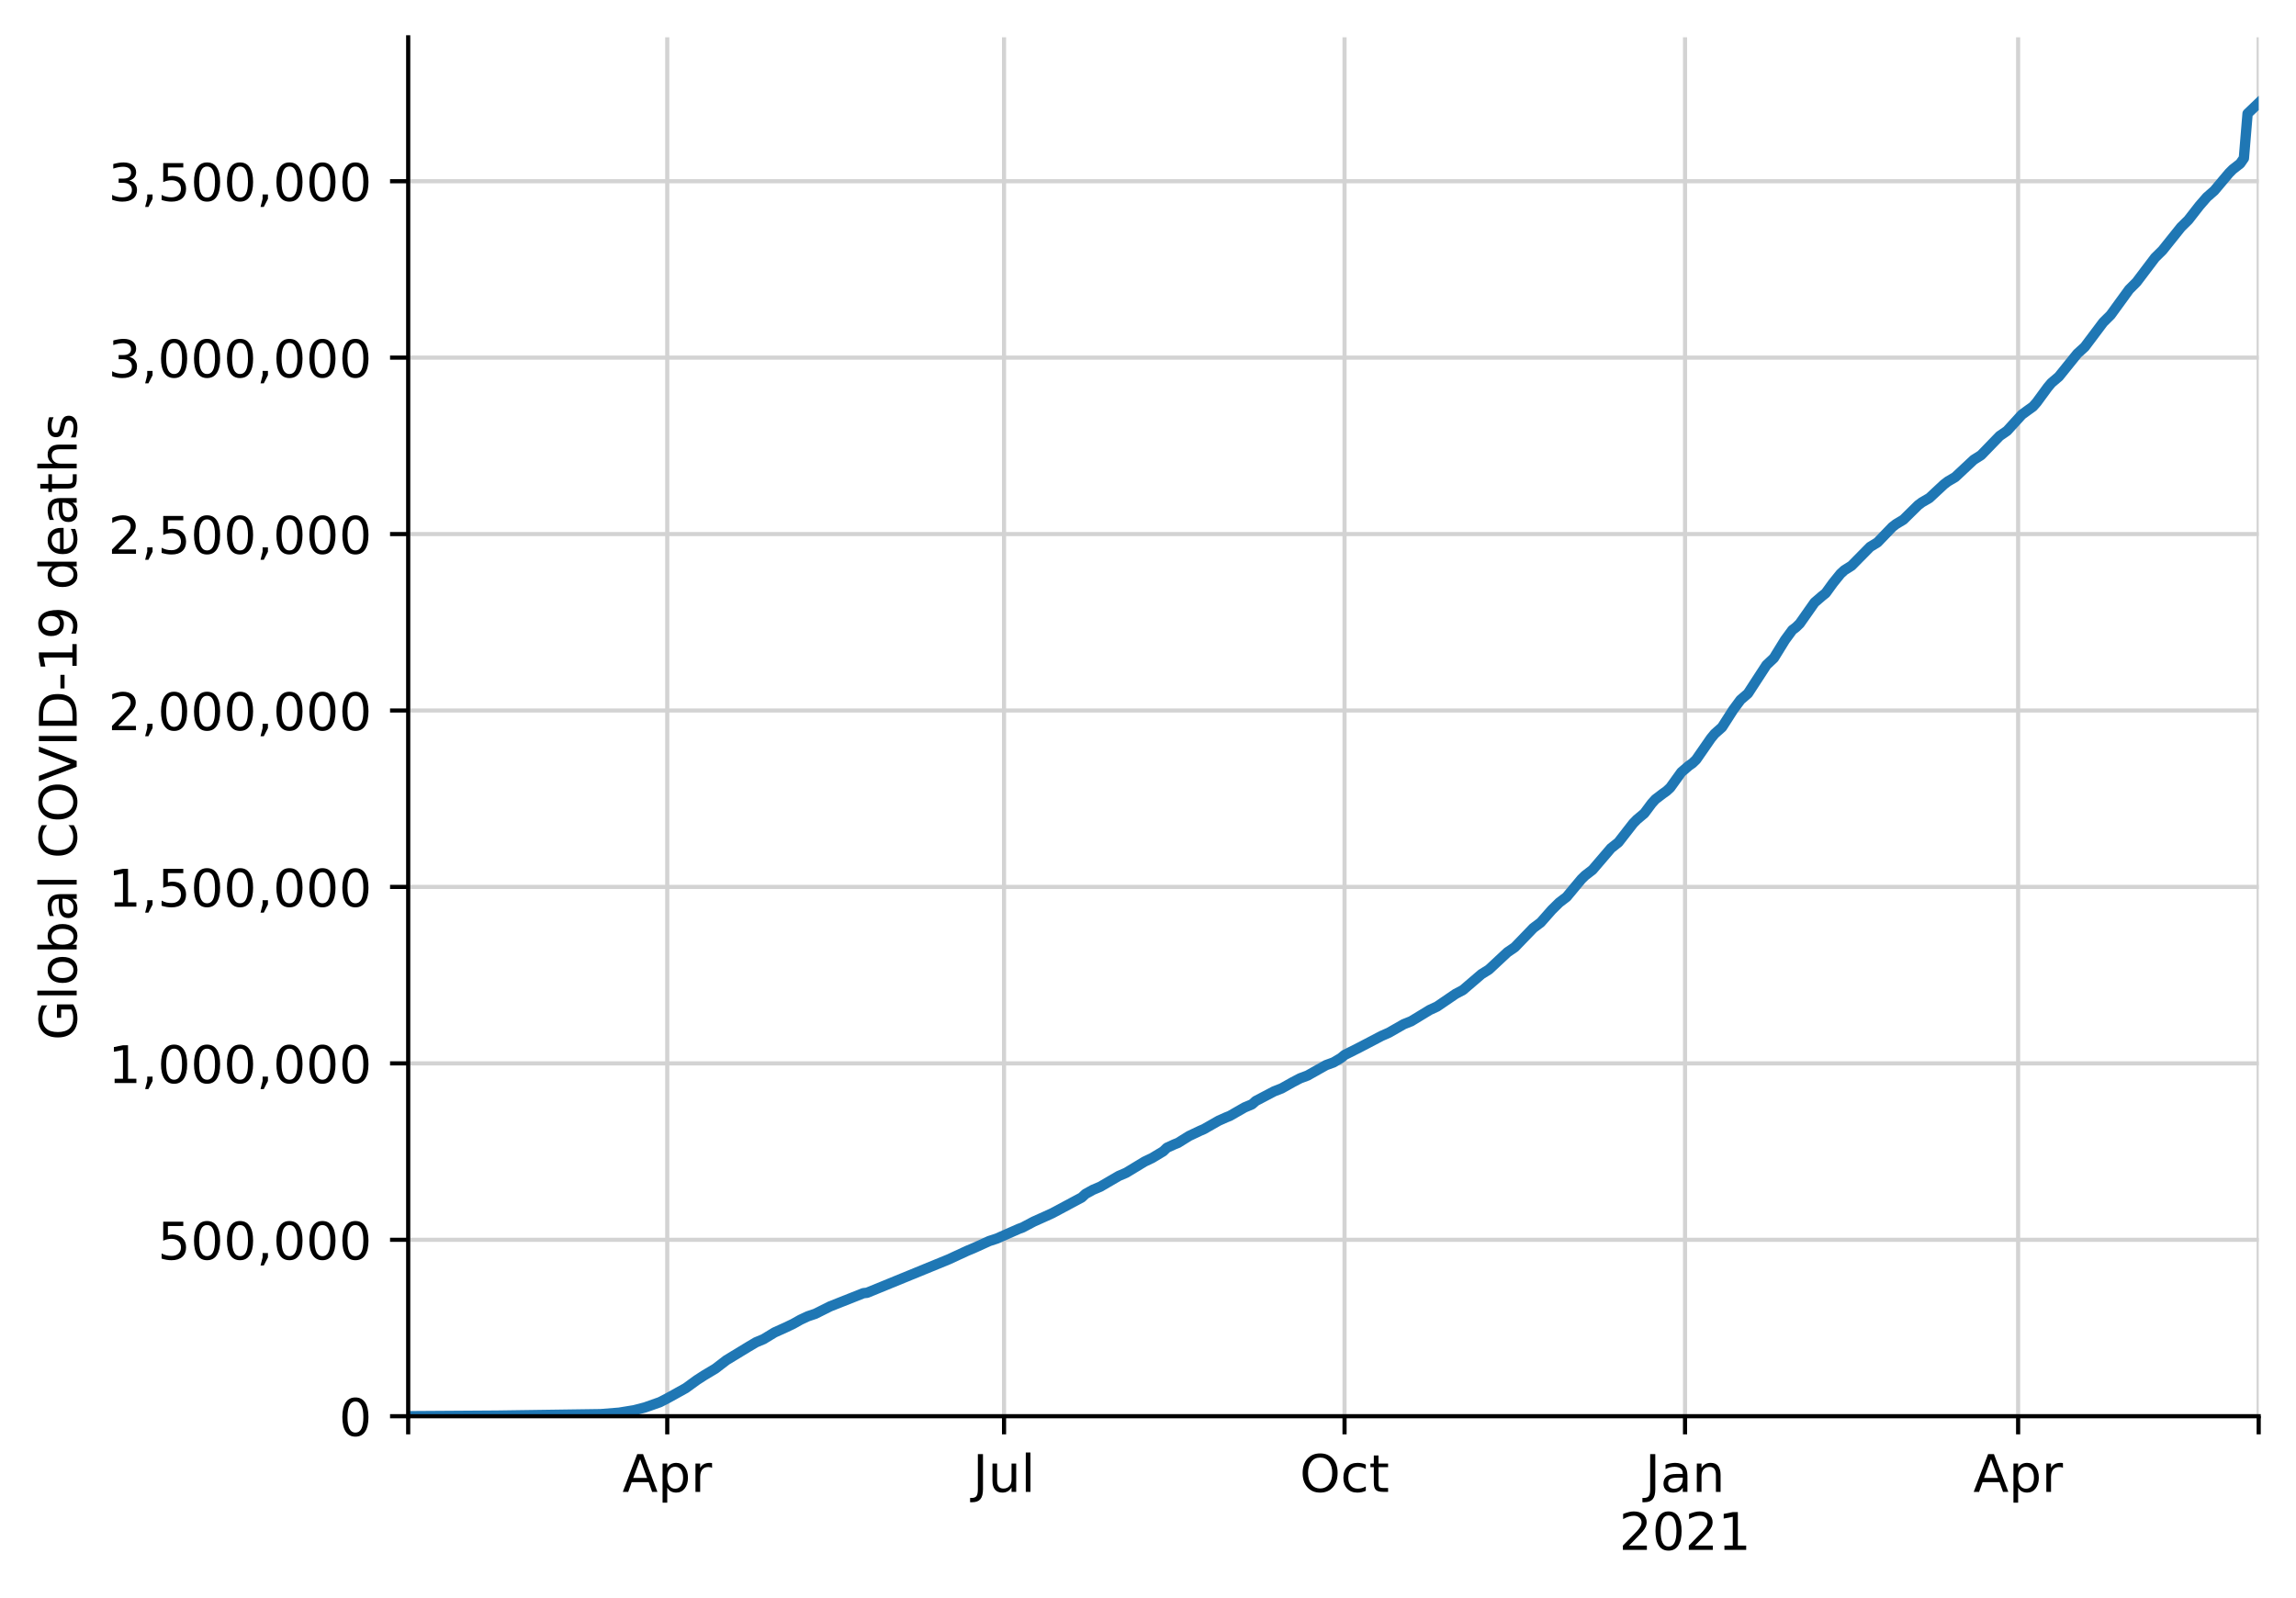
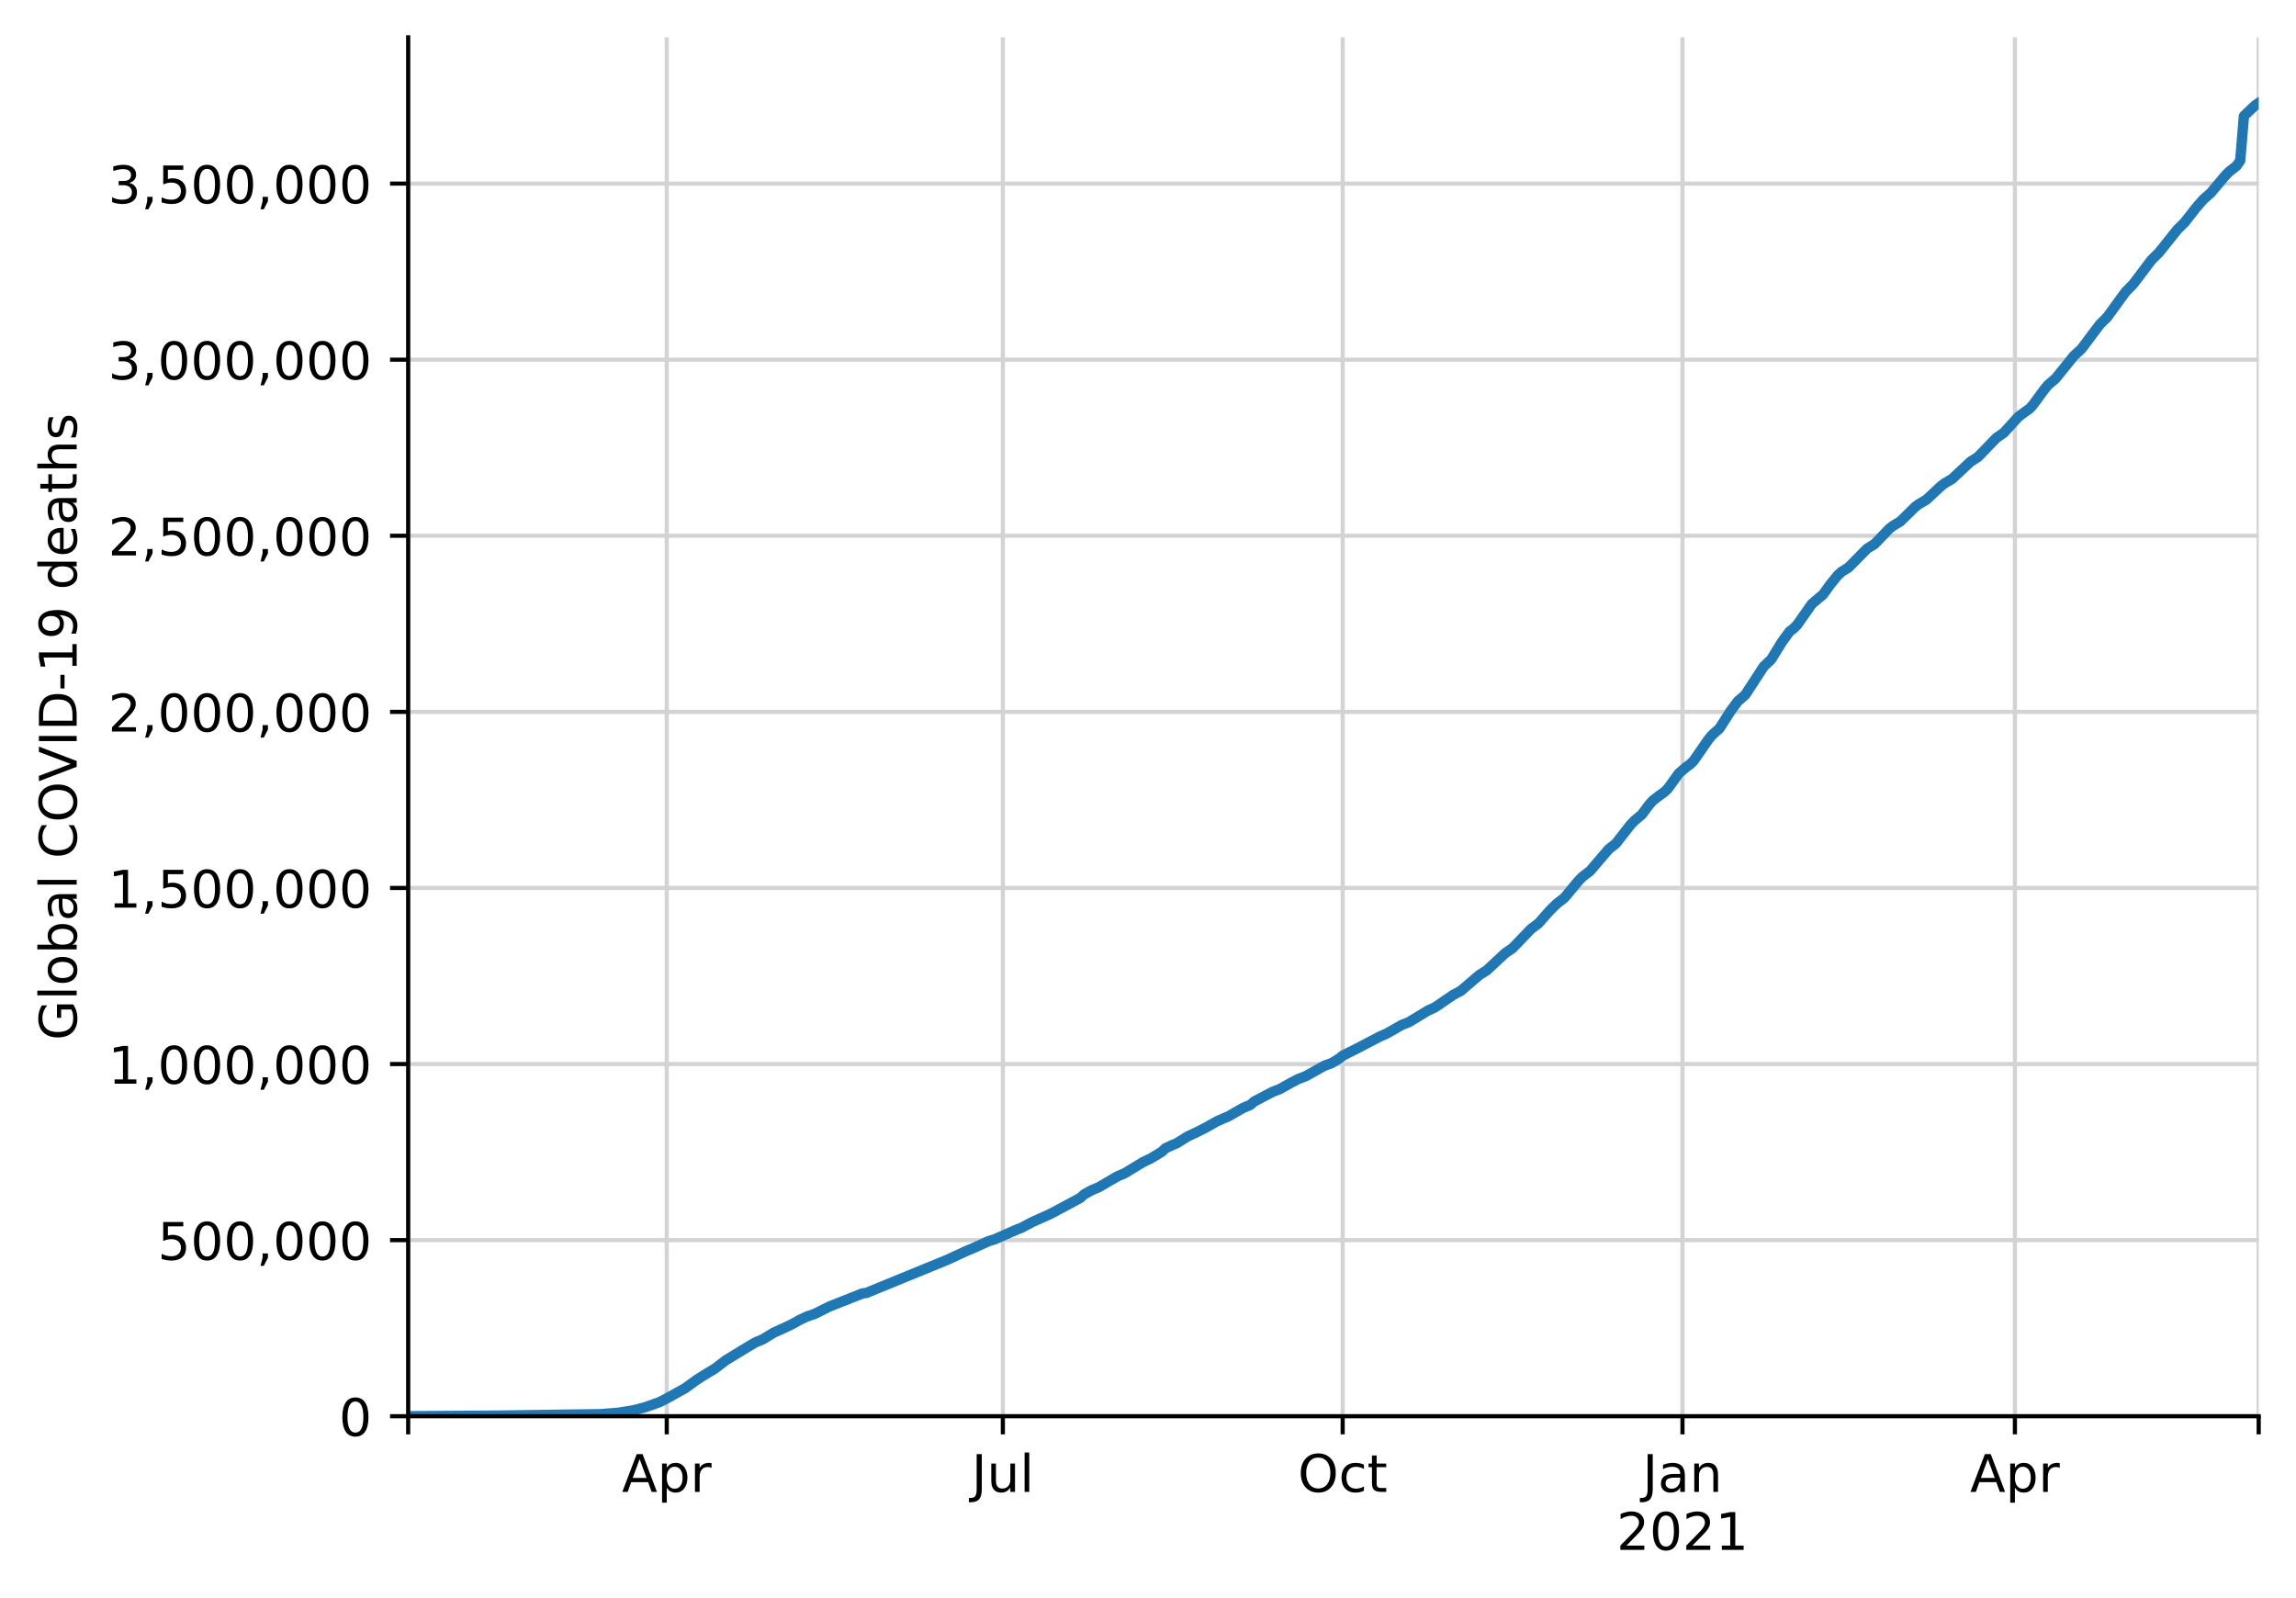
<svg xmlns="http://www.w3.org/2000/svg" xmlns:xlink="http://www.w3.org/1999/xlink" height="308.388pt" version="1.1" viewBox="0 0 443.092 308.388" width="443.092pt">
  <defs>
    <style type="text/css">
*{stroke-linecap:butt;stroke-linejoin:round;}
  </style>
  </defs>
  <g id="figure_1">
    <g id="patch_1">
      <path d="M 0 308.388  L 443.092 308.388  L 443.092 0  L 0 0  z " style="fill:#ffffff;" />
    </g>
    <g id="axes_1">
      <g id="patch_2">
        <path d="M 78.772 273.312  L 435.892 273.312  L 435.892 7.2  L 78.772 7.2  z " style="fill:#ffffff;" />
      </g>
      <g id="matplotlib.axis_1">
        <g id="xtick_1">
          <g id="line2d_1">
-             <path clip-path="url(#p794d27d9df)" d="M 78.772 273.312  L 78.772 7.2  " style="fill:none;stroke:#d3d3d3;stroke-linecap:square;stroke-width:0.8;" />
+             <path clip-path="url(#p95d983fa10)" d="M 78.772 273.312  L 78.772 7.2  " style="fill:none;stroke:#d3d3d3;stroke-linecap:square;stroke-width:0.8;" />
          </g>
          <g id="line2d_2">
            <defs>
-               <path d="M 0 0  L 0 3.5  " id="m39bed2a520" style="stroke:#000000;stroke-width:0.8;" />
-             </defs>
-             <g>
-               <use style="stroke:#000000;stroke-width:0.8;" x="78.772" xlink:href="#m39bed2a520" y="273.312" />
+               <path d="M 0 0  L 0 3.5  " id="m75d530a889" style="stroke:#000000;stroke-width:0.8;" />
+             </defs>
+             <g>
+               <use style="stroke:#000000;stroke-width:0.8;" x="78.772" xlink:href="#m75d530a889" y="273.312" />
            </g>
          </g>
        </g>
        <g id="xtick_2">
          <g id="line2d_3">
-             <path clip-path="url(#p794d27d9df)" d="M 128.769 273.312  L 128.769 7.2  " style="fill:none;stroke:#d3d3d3;stroke-linecap:square;stroke-width:0.8;" />
+             <path clip-path="url(#p95d983fa10)" d="M 128.669 273.312  L 128.669 7.2  " style="fill:none;stroke:#d3d3d3;stroke-linecap:square;stroke-width:0.8;" />
          </g>
          <g id="line2d_4">
            <g>
-               <use style="stroke:#000000;stroke-width:0.8;" x="128.769" xlink:href="#m39bed2a520" y="273.312" />
+               <use style="stroke:#000000;stroke-width:0.8;" x="128.669" xlink:href="#m75d530a889" y="273.312" />
            </g>
          </g>
          <g id="text_1">
            <defs>
              <path d="M 34.188 63.188  L 20.797 26.906  L 47.609 26.906  z M 28.609 72.906  L 39.797 72.906  L 67.578 0  L 57.328 0  L 50.688 18.703  L 17.828 18.703  L 11.188 0  L 0.781 0  z " id="DejaVuSans-65" />
              <path d="M 18.109 8.203  L 18.109 -20.797  L 9.078 -20.797  L 9.078 54.688  L 18.109 54.688  L 18.109 46.391  Q 20.953 51.266 25.266 53.625  Q 29.594 56 35.594 56  Q 45.562 56 51.781 48.094  Q 58.016 40.188 58.016 27.297  Q 58.016 14.406 51.781 6.484  Q 45.562 -1.422 35.594 -1.422  Q 29.594 -1.422 25.266 0.953  Q 20.953 3.328 18.109 8.203  z M 48.688 27.297  Q 48.688 37.203 44.609 42.844  Q 40.531 48.484 33.406 48.484  Q 26.266 48.484 22.188 42.844  Q 18.109 37.203 18.109 27.297  Q 18.109 17.391 22.188 11.75  Q 26.266 6.109 33.406 6.109  Q 40.531 6.109 44.609 11.75  Q 48.688 17.391 48.688 27.297  z " id="DejaVuSans-112" />
              <path d="M 41.109 46.297  Q 39.594 47.172 37.812 47.578  Q 36.031 48 33.891 48  Q 26.266 48 22.188 43.047  Q 18.109 38.094 18.109 28.812  L 18.109 0  L 9.078 0  L 9.078 54.688  L 18.109 54.688  L 18.109 46.188  Q 20.953 51.172 25.484 53.578  Q 30.031 56 36.531 56  Q 37.453 56 38.578 55.875  Q 39.703 55.766 41.062 55.516  z " id="DejaVuSans-114" />
            </defs>
-             <g transform="translate(120.1187 287.9104)scale(0.1 -0.1)">
+             <g transform="translate(120.0189 287.9104)scale(0.1 -0.1)">
              <use xlink:href="#DejaVuSans-65" />
              <use x="68.408" xlink:href="#DejaVuSans-112" />
              <use x="131.885" xlink:href="#DejaVuSans-114" />
            </g>
          </g>
        </g>
        <g id="xtick_3">
          <g id="line2d_5">
-             <path clip-path="url(#p794d27d9df)" d="M 193.765 273.312  L 193.765 7.2  " style="fill:none;stroke:#d3d3d3;stroke-linecap:square;stroke-width:0.8;" />
+             <path clip-path="url(#p95d983fa10)" d="M 193.535 273.312  L 193.535 7.2  " style="fill:none;stroke:#d3d3d3;stroke-linecap:square;stroke-width:0.8;" />
          </g>
          <g id="line2d_6">
            <g>
-               <use style="stroke:#000000;stroke-width:0.8;" x="193.765" xlink:href="#m39bed2a520" y="273.312" />
+               <use style="stroke:#000000;stroke-width:0.8;" x="193.535" xlink:href="#m75d530a889" y="273.312" />
            </g>
          </g>
          <g id="text_2">
            <defs>
              <path d="M 9.812 72.906  L 19.672 72.906  L 19.672 5.078  Q 19.672 -8.109 14.672 -14.062  Q 9.672 -20.016 -1.422 -20.016  L -5.172 -20.016  L -5.172 -11.719  L -2.094 -11.719  Q 4.438 -11.719 7.125 -8.047  Q 9.812 -4.391 9.812 5.078  z " id="DejaVuSans-74" />
              <path d="M 8.5 21.578  L 8.5 54.688  L 17.484 54.688  L 17.484 21.922  Q 17.484 14.156 20.5 10.266  Q 23.531 6.391 29.594 6.391  Q 36.859 6.391 41.078 11.031  Q 45.312 15.672 45.312 23.688  L 45.312 54.688  L 54.297 54.688  L 54.297 0  L 45.312 0  L 45.312 8.406  Q 42.047 3.422 37.719 1  Q 33.406 -1.422 27.688 -1.422  Q 18.266 -1.422 13.375 4.438  Q 8.5 10.297 8.5 21.578  z M 31.109 56  z " id="DejaVuSans-117" />
              <path d="M 9.422 75.984  L 18.406 75.984  L 18.406 0  L 9.422 0  z " id="DejaVuSans-108" />
            </defs>
-             <g transform="translate(187.7317 287.9104)scale(0.1 -0.1)">
+             <g transform="translate(187.5022 287.9104)scale(0.1 -0.1)">
              <use xlink:href="#DejaVuSans-74" />
              <use x="29.492" xlink:href="#DejaVuSans-117" />
              <use x="92.871" xlink:href="#DejaVuSans-108" />
            </g>
          </g>
        </g>
        <g id="xtick_4">
          <g id="line2d_7">
-             <path clip-path="url(#p794d27d9df)" d="M 259.475 273.312  L 259.475 7.2  " style="fill:none;stroke:#d3d3d3;stroke-linecap:square;stroke-width:0.8;" />
+             <path clip-path="url(#p95d983fa10)" d="M 259.114 273.312  L 259.114 7.2  " style="fill:none;stroke:#d3d3d3;stroke-linecap:square;stroke-width:0.8;" />
          </g>
          <g id="line2d_8">
            <g>
-               <use style="stroke:#000000;stroke-width:0.8;" x="259.475" xlink:href="#m39bed2a520" y="273.312" />
+               <use style="stroke:#000000;stroke-width:0.8;" x="259.114" xlink:href="#m75d530a889" y="273.312" />
            </g>
          </g>
          <g id="text_3">
            <defs>
              <path d="M 39.406 66.219  Q 28.656 66.219 22.328 58.203  Q 16.016 50.203 16.016 36.375  Q 16.016 22.609 22.328 14.594  Q 28.656 6.594 39.406 6.594  Q 50.141 6.594 56.422 14.594  Q 62.703 22.609 62.703 36.375  Q 62.703 50.203 56.422 58.203  Q 50.141 66.219 39.406 66.219  z M 39.406 74.219  Q 54.734 74.219 63.906 63.938  Q 73.094 53.656 73.094 36.375  Q 73.094 19.141 63.906 8.859  Q 54.734 -1.422 39.406 -1.422  Q 24.031 -1.422 14.812 8.828  Q 5.609 19.094 5.609 36.375  Q 5.609 53.656 14.812 63.938  Q 24.031 74.219 39.406 74.219  z " id="DejaVuSans-79" />
              <path d="M 48.781 52.594  L 48.781 44.188  Q 44.969 46.297 41.141 47.344  Q 37.312 48.391 33.406 48.391  Q 24.656 48.391 19.812 42.844  Q 14.984 37.312 14.984 27.297  Q 14.984 17.281 19.812 11.734  Q 24.656 6.203 33.406 6.203  Q 37.312 6.203 41.141 7.25  Q 44.969 8.297 48.781 10.406  L 48.781 2.094  Q 45.016 0.344 40.984 -0.531  Q 36.969 -1.422 32.422 -1.422  Q 20.062 -1.422 12.781 6.344  Q 5.516 14.109 5.516 27.297  Q 5.516 40.672 12.859 48.328  Q 20.219 56 33.016 56  Q 37.156 56 41.109 55.141  Q 45.062 54.297 48.781 52.594  z " id="DejaVuSans-99" />
              <path d="M 18.312 70.219  L 18.312 54.688  L 36.812 54.688  L 36.812 47.703  L 18.312 47.703  L 18.312 18.016  Q 18.312 11.328 20.141 9.422  Q 21.969 7.516 27.594 7.516  L 36.812 7.516  L 36.812 0  L 27.594 0  Q 17.188 0 13.234 3.875  Q 9.281 7.766 9.281 18.016  L 9.281 47.703  L 2.688 47.703  L 2.688 54.688  L 9.281 54.688  L 9.281 70.219  z " id="DejaVuSans-116" />
            </defs>
-             <g transform="translate(250.8293 287.9104)scale(0.1 -0.1)">
+             <g transform="translate(250.4686 287.9104)scale(0.1 -0.1)">
              <use xlink:href="#DejaVuSans-79" />
              <use x="78.711" xlink:href="#DejaVuSans-99" />
              <use x="133.691" xlink:href="#DejaVuSans-116" />
            </g>
          </g>
        </g>
        <g id="xtick_5">
          <g id="line2d_9">
-             <path clip-path="url(#p794d27d9df)" d="M 325.185 273.312  L 325.185 7.2  " style="fill:none;stroke:#d3d3d3;stroke-linecap:square;stroke-width:0.8;" />
+             <path clip-path="url(#p95d983fa10)" d="M 324.693 273.312  L 324.693 7.2  " style="fill:none;stroke:#d3d3d3;stroke-linecap:square;stroke-width:0.8;" />
          </g>
          <g id="line2d_10">
            <g>
-               <use style="stroke:#000000;stroke-width:0.8;" x="325.185" xlink:href="#m39bed2a520" y="273.312" />
+               <use style="stroke:#000000;stroke-width:0.8;" x="324.693" xlink:href="#m75d530a889" y="273.312" />
            </g>
          </g>
          <g id="text_4">
            <defs>
              <path d="M 34.281 27.484  Q 23.391 27.484 19.188 25  Q 14.984 22.516 14.984 16.5  Q 14.984 11.719 18.141 8.906  Q 21.297 6.109 26.703 6.109  Q 34.188 6.109 38.703 11.406  Q 43.219 16.703 43.219 25.484  L 43.219 27.484  z M 52.203 31.203  L 52.203 0  L 43.219 0  L 43.219 8.297  Q 40.141 3.328 35.547 0.953  Q 30.953 -1.422 24.312 -1.422  Q 15.922 -1.422 10.953 3.297  Q 6 8.016 6 15.922  Q 6 25.141 12.172 29.828  Q 18.359 34.516 30.609 34.516  L 43.219 34.516  L 43.219 35.406  Q 43.219 41.609 39.141 45  Q 35.062 48.391 27.688 48.391  Q 23 48.391 18.547 47.266  Q 14.109 46.141 10.016 43.891  L 10.016 52.203  Q 14.938 54.109 19.578 55.047  Q 24.219 56 28.609 56  Q 40.484 56 46.344 49.844  Q 52.203 43.703 52.203 31.203  z " id="DejaVuSans-97" />
              <path d="M 54.891 33.016  L 54.891 0  L 45.906 0  L 45.906 32.719  Q 45.906 40.484 42.875 44.328  Q 39.844 48.188 33.797 48.188  Q 26.516 48.188 22.312 43.547  Q 18.109 38.922 18.109 30.906  L 18.109 0  L 9.078 0  L 9.078 54.688  L 18.109 54.688  L 18.109 46.188  Q 21.344 51.125 25.703 53.562  Q 30.078 56 35.797 56  Q 45.219 56 50.047 50.172  Q 54.891 44.344 54.891 33.016  z " id="DejaVuSans-110" />
            </defs>
-             <g transform="translate(317.4769 287.9104)scale(0.1 -0.1)">
+             <g transform="translate(316.985 287.9104)scale(0.1 -0.1)">
              <use xlink:href="#DejaVuSans-74" />
              <use x="29.492" xlink:href="#DejaVuSans-97" />
              <use x="90.771" xlink:href="#DejaVuSans-110" />
            </g>
            <defs>
              <path d="M 19.188 8.297  L 53.609 8.297  L 53.609 0  L 7.328 0  L 7.328 8.297  Q 12.938 14.109 22.625 23.891  Q 32.328 33.688 34.812 36.531  Q 39.547 41.844 41.422 45.531  Q 43.312 49.219 43.312 52.781  Q 43.312 58.594 39.234 62.25  Q 35.156 65.922 28.609 65.922  Q 23.969 65.922 18.812 64.312  Q 13.672 62.703 7.812 59.422  L 7.812 69.391  Q 13.766 71.781 18.938 73  Q 24.125 74.219 28.422 74.219  Q 39.75 74.219 46.484 68.547  Q 53.219 62.891 53.219 53.422  Q 53.219 48.922 51.531 44.891  Q 49.859 40.875 45.406 35.406  Q 44.188 33.984 37.641 27.219  Q 31.109 20.453 19.188 8.297  z " id="DejaVuSans-50" />
              <path d="M 31.781 66.406  Q 24.172 66.406 20.328 58.906  Q 16.5 51.422 16.5 36.375  Q 16.5 21.391 20.328 13.891  Q 24.172 6.391 31.781 6.391  Q 39.453 6.391 43.281 13.891  Q 47.125 21.391 47.125 36.375  Q 47.125 51.422 43.281 58.906  Q 39.453 66.406 31.781 66.406  z M 31.781 74.219  Q 44.047 74.219 50.516 64.516  Q 56.984 54.828 56.984 36.375  Q 56.984 17.969 50.516 8.266  Q 44.047 -1.422 31.781 -1.422  Q 19.531 -1.422 13.062 8.266  Q 6.594 17.969 6.594 36.375  Q 6.594 54.828 13.062 64.516  Q 19.531 74.219 31.781 74.219  z " id="DejaVuSans-48" />
              <path d="M 12.406 8.297  L 28.516 8.297  L 28.516 63.922  L 10.984 60.406  L 10.984 69.391  L 28.422 72.906  L 38.281 72.906  L 38.281 8.297  L 54.391 8.297  L 54.391 0  L 12.406 0  z " id="DejaVuSans-49" />
            </defs>
-             <g transform="translate(312.4597 299.1082)scale(0.1 -0.1)">
+             <g transform="translate(311.9678 299.1082)scale(0.1 -0.1)">
              <use xlink:href="#DejaVuSans-50" />
              <use x="63.623" xlink:href="#DejaVuSans-48" />
              <use x="127.246" xlink:href="#DejaVuSans-50" />
              <use x="190.869" xlink:href="#DejaVuSans-49" />
            </g>
          </g>
        </g>
        <g id="xtick_6">
          <g id="line2d_11">
-             <path clip-path="url(#p794d27d9df)" d="M 389.466 273.312  L 389.466 7.2  " style="fill:none;stroke:#d3d3d3;stroke-linecap:square;stroke-width:0.8;" />
+             <path clip-path="url(#p95d983fa10)" d="M 388.846 273.312  L 388.846 7.2  " style="fill:none;stroke:#d3d3d3;stroke-linecap:square;stroke-width:0.8;" />
          </g>
          <g id="line2d_12">
            <g>
-               <use style="stroke:#000000;stroke-width:0.8;" x="389.466" xlink:href="#m39bed2a520" y="273.312" />
+               <use style="stroke:#000000;stroke-width:0.8;" x="388.846" xlink:href="#m75d530a889" y="273.312" />
            </g>
          </g>
          <g id="text_5">
-             <g transform="translate(380.8163 287.9104)scale(0.1 -0.1)">
+             <g transform="translate(380.1961 287.9104)scale(0.1 -0.1)">
              <use xlink:href="#DejaVuSans-65" />
              <use x="68.408" xlink:href="#DejaVuSans-112" />
              <use x="131.885" xlink:href="#DejaVuSans-114" />
            </g>
          </g>
        </g>
        <g id="xtick_7">
          <g id="line2d_13">
-             <path clip-path="url(#p794d27d9df)" d="M 435.892 273.312  L 435.892 7.2  " style="fill:none;stroke:#d3d3d3;stroke-linecap:square;stroke-width:0.8;" />
+             <path clip-path="url(#p95d983fa10)" d="M 435.892 273.312  L 435.892 7.2  " style="fill:none;stroke:#d3d3d3;stroke-linecap:square;stroke-width:0.8;" />
          </g>
          <g id="line2d_14">
            <g>
-               <use style="stroke:#000000;stroke-width:0.8;" x="435.892" xlink:href="#m39bed2a520" y="273.312" />
+               <use style="stroke:#000000;stroke-width:0.8;" x="435.892" xlink:href="#m75d530a889" y="273.312" />
            </g>
          </g>
        </g>
      </g>
      <g id="matplotlib.axis_2">
        <g id="ytick_1">
          <g id="line2d_15">
-             <path clip-path="url(#p794d27d9df)" d="M 78.772 273.312  L 435.892 273.312  " style="fill:none;stroke:#d3d3d3;stroke-linecap:square;stroke-width:0.8;" />
+             <path clip-path="url(#p95d983fa10)" d="M 78.772 273.312  L 435.892 273.312  " style="fill:none;stroke:#d3d3d3;stroke-linecap:square;stroke-width:0.8;" />
          </g>
          <g id="line2d_16">
            <defs>
-               <path d="M 0 0  L -3.5 0  " id="mdaba6a3063" style="stroke:#000000;stroke-width:0.8;" />
-             </defs>
-             <g>
-               <use style="stroke:#000000;stroke-width:0.8;" x="78.772" xlink:href="#mdaba6a3063" y="273.312" />
+               <path d="M 0 0  L -3.5 0  " id="m8a4034eed6" style="stroke:#000000;stroke-width:0.8;" />
+             </defs>
+             <g>
+               <use style="stroke:#000000;stroke-width:0.8;" x="78.772" xlink:href="#m8a4034eed6" y="273.312" />
            </g>
          </g>
          <g id="text_6">
            <g transform="translate(65.40937 277.1112)scale(0.1 -0.1)">
              <use xlink:href="#DejaVuSans-48" />
            </g>
          </g>
        </g>
        <g id="ytick_2">
          <g id="line2d_17">
-             <path clip-path="url(#p794d27d9df)" d="M 78.772 239.263  L 435.892 239.263  " style="fill:none;stroke:#d3d3d3;stroke-linecap:square;stroke-width:0.8;" />
+             <path clip-path="url(#p95d983fa10)" d="M 78.772 239.329  L 435.892 239.329  " style="fill:none;stroke:#d3d3d3;stroke-linecap:square;stroke-width:0.8;" />
          </g>
          <g id="line2d_18">
            <g>
-               <use style="stroke:#000000;stroke-width:0.8;" x="78.772" xlink:href="#mdaba6a3063" y="239.263" />
+               <use style="stroke:#000000;stroke-width:0.8;" x="78.772" xlink:href="#m8a4034eed6" y="239.329" />
            </g>
          </g>
          <g id="text_7">
            <defs>
              <path d="M 10.797 72.906  L 49.516 72.906  L 49.516 64.594  L 19.828 64.594  L 19.828 46.734  Q 21.969 47.469 24.109 47.828  Q 26.266 48.188 28.422 48.188  Q 40.625 48.188 47.75 41.5  Q 54.891 34.812 54.891 23.391  Q 54.891 11.625 47.562 5.094  Q 40.234 -1.422 26.906 -1.422  Q 22.312 -1.422 17.547 -0.641  Q 12.797 0.141 7.719 1.703  L 7.719 11.625  Q 12.109 9.234 16.797 8.062  Q 21.484 6.891 26.703 6.891  Q 35.156 6.891 40.078 11.328  Q 45.016 15.766 45.016 23.391  Q 45.016 31 40.078 35.438  Q 35.156 39.891 26.703 39.891  Q 22.75 39.891 18.812 39.016  Q 14.891 38.141 10.797 36.281  z " id="DejaVuSans-53" />
              <path d="M 11.719 12.406  L 22.016 12.406  L 22.016 4  L 14.016 -11.625  L 7.719 -11.625  L 11.719 4  z " id="DejaVuSans-44" />
            </defs>
-             <g transform="translate(30.41875 243.0626)scale(0.1 -0.1)">
+             <g transform="translate(30.41875 243.1279)scale(0.1 -0.1)">
              <use xlink:href="#DejaVuSans-53" />
              <use x="63.623" xlink:href="#DejaVuSans-48" />
              <use x="127.246" xlink:href="#DejaVuSans-48" />
              <use x="190.869" xlink:href="#DejaVuSans-44" />
              <use x="222.656" xlink:href="#DejaVuSans-48" />
              <use x="286.279" xlink:href="#DejaVuSans-48" />
              <use x="349.902" xlink:href="#DejaVuSans-48" />
            </g>
          </g>
        </g>
        <g id="ytick_3">
          <g id="line2d_19">
-             <path clip-path="url(#p794d27d9df)" d="M 78.772 205.215  L 435.892 205.215  " style="fill:none;stroke:#d3d3d3;stroke-linecap:square;stroke-width:0.8;" />
+             <path clip-path="url(#p95d983fa10)" d="M 78.772 205.345  L 435.892 205.345  " style="fill:none;stroke:#d3d3d3;stroke-linecap:square;stroke-width:0.8;" />
          </g>
          <g id="line2d_20">
            <g>
-               <use style="stroke:#000000;stroke-width:0.8;" x="78.772" xlink:href="#mdaba6a3063" y="205.215" />
+               <use style="stroke:#000000;stroke-width:0.8;" x="78.772" xlink:href="#m8a4034eed6" y="205.345" />
            </g>
          </g>
          <g id="text_8">
-             <g transform="translate(20.87813 209.0139)scale(0.1 -0.1)">
+             <g transform="translate(20.87813 209.1445)scale(0.1 -0.1)">
              <use xlink:href="#DejaVuSans-49" />
              <use x="63.623" xlink:href="#DejaVuSans-44" />
              <use x="95.41" xlink:href="#DejaVuSans-48" />
              <use x="159.033" xlink:href="#DejaVuSans-48" />
              <use x="222.656" xlink:href="#DejaVuSans-48" />
              <use x="286.279" xlink:href="#DejaVuSans-44" />
              <use x="318.066" xlink:href="#DejaVuSans-48" />
              <use x="381.689" xlink:href="#DejaVuSans-48" />
              <use x="445.312" xlink:href="#DejaVuSans-48" />
            </g>
          </g>
        </g>
        <g id="ytick_4">
          <g id="line2d_21">
-             <path clip-path="url(#p794d27d9df)" d="M 78.772 171.166  L 435.892 171.166  " style="fill:none;stroke:#d3d3d3;stroke-linecap:square;stroke-width:0.8;" />
+             <path clip-path="url(#p95d983fa10)" d="M 78.772 171.362  L 435.892 171.362  " style="fill:none;stroke:#d3d3d3;stroke-linecap:square;stroke-width:0.8;" />
          </g>
          <g id="line2d_22">
            <g>
-               <use style="stroke:#000000;stroke-width:0.8;" x="78.772" xlink:href="#mdaba6a3063" y="171.166" />
+               <use style="stroke:#000000;stroke-width:0.8;" x="78.772" xlink:href="#m8a4034eed6" y="171.362" />
            </g>
          </g>
          <g id="text_9">
-             <g transform="translate(20.87813 174.9653)scale(0.1 -0.1)">
+             <g transform="translate(20.87813 175.1611)scale(0.1 -0.1)">
              <use xlink:href="#DejaVuSans-49" />
              <use x="63.623" xlink:href="#DejaVuSans-44" />
              <use x="95.41" xlink:href="#DejaVuSans-53" />
              <use x="159.033" xlink:href="#DejaVuSans-48" />
              <use x="222.656" xlink:href="#DejaVuSans-48" />
              <use x="286.279" xlink:href="#DejaVuSans-44" />
              <use x="318.066" xlink:href="#DejaVuSans-48" />
              <use x="381.689" xlink:href="#DejaVuSans-48" />
              <use x="445.312" xlink:href="#DejaVuSans-48" />
            </g>
          </g>
        </g>
        <g id="ytick_5">
          <g id="line2d_23">
-             <path clip-path="url(#p794d27d9df)" d="M 78.772 137.117  L 435.892 137.117  " style="fill:none;stroke:#d3d3d3;stroke-linecap:square;stroke-width:0.8;" />
+             <path clip-path="url(#p95d983fa10)" d="M 78.772 137.379  L 435.892 137.379  " style="fill:none;stroke:#d3d3d3;stroke-linecap:square;stroke-width:0.8;" />
          </g>
          <g id="line2d_24">
            <g>
-               <use style="stroke:#000000;stroke-width:0.8;" x="78.772" xlink:href="#mdaba6a3063" y="137.117" />
+               <use style="stroke:#000000;stroke-width:0.8;" x="78.772" xlink:href="#m8a4034eed6" y="137.379" />
            </g>
          </g>
          <g id="text_10">
-             <g transform="translate(20.87813 140.9167)scale(0.1 -0.1)">
+             <g transform="translate(20.87813 141.1778)scale(0.1 -0.1)">
              <use xlink:href="#DejaVuSans-50" />
              <use x="63.623" xlink:href="#DejaVuSans-44" />
              <use x="95.41" xlink:href="#DejaVuSans-48" />
              <use x="159.033" xlink:href="#DejaVuSans-48" />
              <use x="222.656" xlink:href="#DejaVuSans-48" />
              <use x="286.279" xlink:href="#DejaVuSans-44" />
              <use x="318.066" xlink:href="#DejaVuSans-48" />
              <use x="381.689" xlink:href="#DejaVuSans-48" />
              <use x="445.312" xlink:href="#DejaVuSans-48" />
            </g>
          </g>
        </g>
        <g id="ytick_6">
          <g id="line2d_25">
-             <path clip-path="url(#p794d27d9df)" d="M 78.772 103.069  L 435.892 103.069  " style="fill:none;stroke:#d3d3d3;stroke-linecap:square;stroke-width:0.8;" />
+             <path clip-path="url(#p95d983fa10)" d="M 78.772 103.395  L 435.892 103.395  " style="fill:none;stroke:#d3d3d3;stroke-linecap:square;stroke-width:0.8;" />
          </g>
          <g id="line2d_26">
            <g>
-               <use style="stroke:#000000;stroke-width:0.8;" x="78.772" xlink:href="#mdaba6a3063" y="103.069" />
+               <use style="stroke:#000000;stroke-width:0.8;" x="78.772" xlink:href="#m8a4034eed6" y="103.395" />
            </g>
          </g>
          <g id="text_11">
-             <g transform="translate(20.87813 106.868)scale(0.1 -0.1)">
+             <g transform="translate(20.87813 107.1944)scale(0.1 -0.1)">
              <use xlink:href="#DejaVuSans-50" />
              <use x="63.623" xlink:href="#DejaVuSans-44" />
              <use x="95.41" xlink:href="#DejaVuSans-53" />
              <use x="159.033" xlink:href="#DejaVuSans-48" />
              <use x="222.656" xlink:href="#DejaVuSans-48" />
              <use x="286.279" xlink:href="#DejaVuSans-44" />
              <use x="318.066" xlink:href="#DejaVuSans-48" />
              <use x="381.689" xlink:href="#DejaVuSans-48" />
              <use x="445.312" xlink:href="#DejaVuSans-48" />
            </g>
          </g>
        </g>
        <g id="ytick_7">
          <g id="line2d_27">
-             <path clip-path="url(#p794d27d9df)" d="M 78.772 69.02  L 435.892 69.02  " style="fill:none;stroke:#d3d3d3;stroke-linecap:square;stroke-width:0.8;" />
+             <path clip-path="url(#p95d983fa10)" d="M 78.772 69.412  L 435.892 69.412  " style="fill:none;stroke:#d3d3d3;stroke-linecap:square;stroke-width:0.8;" />
          </g>
          <g id="line2d_28">
            <g>
-               <use style="stroke:#000000;stroke-width:0.8;" x="78.772" xlink:href="#mdaba6a3063" y="69.02" />
+               <use style="stroke:#000000;stroke-width:0.8;" x="78.772" xlink:href="#m8a4034eed6" y="69.412" />
            </g>
          </g>
          <g id="text_12">
            <defs>
              <path d="M 40.578 39.312  Q 47.656 37.797 51.625 33  Q 55.609 28.219 55.609 21.188  Q 55.609 10.406 48.188 4.484  Q 40.766 -1.422 27.094 -1.422  Q 22.516 -1.422 17.656 -0.516  Q 12.797 0.391 7.625 2.203  L 7.625 11.719  Q 11.719 9.328 16.594 8.109  Q 21.484 6.891 26.812 6.891  Q 36.078 6.891 40.938 10.547  Q 45.797 14.203 45.797 21.188  Q 45.797 27.641 41.281 31.266  Q 36.766 34.906 28.719 34.906  L 20.219 34.906  L 20.219 43.016  L 29.109 43.016  Q 36.375 43.016 40.234 45.922  Q 44.094 48.828 44.094 54.297  Q 44.094 59.906 40.109 62.906  Q 36.141 65.922 28.719 65.922  Q 24.656 65.922 20.016 65.031  Q 15.375 64.156 9.812 62.312  L 9.812 71.094  Q 15.438 72.656 20.344 73.438  Q 25.25 74.219 29.594 74.219  Q 40.828 74.219 47.359 69.109  Q 53.906 64.016 53.906 55.328  Q 53.906 49.266 50.438 45.094  Q 46.969 40.922 40.578 39.312  z " id="DejaVuSans-51" />
            </defs>
-             <g transform="translate(20.87813 72.81941)scale(0.1 -0.1)">
+             <g transform="translate(20.87813 73.21108)scale(0.1 -0.1)">
              <use xlink:href="#DejaVuSans-51" />
              <use x="63.623" xlink:href="#DejaVuSans-44" />
              <use x="95.41" xlink:href="#DejaVuSans-48" />
              <use x="159.033" xlink:href="#DejaVuSans-48" />
              <use x="222.656" xlink:href="#DejaVuSans-48" />
              <use x="286.279" xlink:href="#DejaVuSans-44" />
              <use x="318.066" xlink:href="#DejaVuSans-48" />
              <use x="381.689" xlink:href="#DejaVuSans-48" />
              <use x="445.312" xlink:href="#DejaVuSans-48" />
            </g>
          </g>
        </g>
        <g id="ytick_8">
          <g id="line2d_29">
-             <path clip-path="url(#p794d27d9df)" d="M 78.772 34.972  L 435.892 34.972  " style="fill:none;stroke:#d3d3d3;stroke-linecap:square;stroke-width:0.8;" />
+             <path clip-path="url(#p95d983fa10)" d="M 78.772 35.429  L 435.892 35.429  " style="fill:none;stroke:#d3d3d3;stroke-linecap:square;stroke-width:0.8;" />
          </g>
          <g id="line2d_30">
            <g>
-               <use style="stroke:#000000;stroke-width:0.8;" x="78.772" xlink:href="#mdaba6a3063" y="34.972" />
+               <use style="stroke:#000000;stroke-width:0.8;" x="78.772" xlink:href="#m8a4034eed6" y="35.429" />
            </g>
          </g>
          <g id="text_13">
-             <g transform="translate(20.87813 38.77078)scale(0.1 -0.1)">
+             <g transform="translate(20.87813 39.22772)scale(0.1 -0.1)">
              <use xlink:href="#DejaVuSans-51" />
              <use x="63.623" xlink:href="#DejaVuSans-44" />
              <use x="95.41" xlink:href="#DejaVuSans-53" />
              <use x="159.033" xlink:href="#DejaVuSans-48" />
              <use x="222.656" xlink:href="#DejaVuSans-48" />
              <use x="286.279" xlink:href="#DejaVuSans-44" />
              <use x="318.066" xlink:href="#DejaVuSans-48" />
              <use x="381.689" xlink:href="#DejaVuSans-48" />
              <use x="445.312" xlink:href="#DejaVuSans-48" />
            </g>
          </g>
        </g>
        <g id="text_14">
          <defs>
            <path d="M 59.516 10.406  L 59.516 29.984  L 43.406 29.984  L 43.406 38.094  L 69.281 38.094  L 69.281 6.781  Q 63.578 2.734 56.688 0.656  Q 49.812 -1.422 42 -1.422  Q 24.906 -1.422 15.25 8.562  Q 5.609 18.562 5.609 36.375  Q 5.609 54.25 15.25 64.234  Q 24.906 74.219 42 74.219  Q 49.125 74.219 55.547 72.453  Q 61.969 70.703 67.391 67.281  L 67.391 56.781  Q 61.922 61.422 55.766 63.766  Q 49.609 66.109 42.828 66.109  Q 29.438 66.109 22.719 58.641  Q 16.016 51.172 16.016 36.375  Q 16.016 21.625 22.719 14.156  Q 29.438 6.688 42.828 6.688  Q 48.047 6.688 52.141 7.594  Q 56.25 8.5 59.516 10.406  z " id="DejaVuSans-71" />
            <path d="M 30.609 48.391  Q 23.391 48.391 19.188 42.75  Q 14.984 37.109 14.984 27.297  Q 14.984 17.484 19.156 11.844  Q 23.344 6.203 30.609 6.203  Q 37.797 6.203 41.984 11.859  Q 46.188 17.531 46.188 27.297  Q 46.188 37.016 41.984 42.703  Q 37.797 48.391 30.609 48.391  z M 30.609 56  Q 42.328 56 49.016 48.375  Q 55.719 40.766 55.719 27.297  Q 55.719 13.875 49.016 6.219  Q 42.328 -1.422 30.609 -1.422  Q 18.844 -1.422 12.172 6.219  Q 5.516 13.875 5.516 27.297  Q 5.516 40.766 12.172 48.375  Q 18.844 56 30.609 56  z " id="DejaVuSans-111" />
            <path d="M 48.688 27.297  Q 48.688 37.203 44.609 42.844  Q 40.531 48.484 33.406 48.484  Q 26.266 48.484 22.188 42.844  Q 18.109 37.203 18.109 27.297  Q 18.109 17.391 22.188 11.75  Q 26.266 6.109 33.406 6.109  Q 40.531 6.109 44.609 11.75  Q 48.688 17.391 48.688 27.297  z M 18.109 46.391  Q 20.953 51.266 25.266 53.625  Q 29.594 56 35.594 56  Q 45.562 56 51.781 48.094  Q 58.016 40.188 58.016 27.297  Q 58.016 14.406 51.781 6.484  Q 45.562 -1.422 35.594 -1.422  Q 29.594 -1.422 25.266 0.953  Q 20.953 3.328 18.109 8.203  L 18.109 0  L 9.078 0  L 9.078 75.984  L 18.109 75.984  z " id="DejaVuSans-98" />
            <path id="DejaVuSans-32" />
            <path d="M 64.406 67.281  L 64.406 56.891  Q 59.422 61.531 53.781 63.812  Q 48.141 66.109 41.797 66.109  Q 29.297 66.109 22.656 58.469  Q 16.016 50.828 16.016 36.375  Q 16.016 21.969 22.656 14.328  Q 29.297 6.688 41.797 6.688  Q 48.141 6.688 53.781 8.984  Q 59.422 11.281 64.406 15.922  L 64.406 5.609  Q 59.234 2.094 53.438 0.328  Q 47.656 -1.422 41.219 -1.422  Q 24.656 -1.422 15.125 8.703  Q 5.609 18.844 5.609 36.375  Q 5.609 53.953 15.125 64.078  Q 24.656 74.219 41.219 74.219  Q 47.75 74.219 53.531 72.484  Q 59.328 70.75 64.406 67.281  z " id="DejaVuSans-67" />
            <path d="M 28.609 0  L 0.781 72.906  L 11.078 72.906  L 34.188 11.531  L 57.328 72.906  L 67.578 72.906  L 39.797 0  z " id="DejaVuSans-86" />
            <path d="M 9.812 72.906  L 19.672 72.906  L 19.672 0  L 9.812 0  z " id="DejaVuSans-73" />
            <path d="M 19.672 64.797  L 19.672 8.109  L 31.594 8.109  Q 46.688 8.109 53.688 14.938  Q 60.688 21.781 60.688 36.531  Q 60.688 51.172 53.688 57.984  Q 46.688 64.797 31.594 64.797  z M 9.812 72.906  L 30.078 72.906  Q 51.266 72.906 61.172 64.094  Q 71.094 55.281 71.094 36.531  Q 71.094 17.672 61.125 8.828  Q 51.172 0 30.078 0  L 9.812 0  z " id="DejaVuSans-68" />
            <path d="M 4.891 31.391  L 31.203 31.391  L 31.203 23.391  L 4.891 23.391  z " id="DejaVuSans-45" />
            <path d="M 10.984 1.516  L 10.984 10.5  Q 14.703 8.734 18.5 7.812  Q 22.312 6.891 25.984 6.891  Q 35.75 6.891 40.891 13.453  Q 46.047 20.016 46.781 33.406  Q 43.953 29.203 39.594 26.953  Q 35.25 24.703 29.984 24.703  Q 19.047 24.703 12.672 31.312  Q 6.297 37.938 6.297 49.422  Q 6.297 60.641 12.938 67.422  Q 19.578 74.219 30.609 74.219  Q 43.266 74.219 49.922 64.516  Q 56.594 54.828 56.594 36.375  Q 56.594 19.141 48.406 8.859  Q 40.234 -1.422 26.422 -1.422  Q 22.703 -1.422 18.891 -0.688  Q 15.094 0.047 10.984 1.516  z M 30.609 32.422  Q 37.25 32.422 41.125 36.953  Q 45.016 41.5 45.016 49.422  Q 45.016 57.281 41.125 61.844  Q 37.25 66.406 30.609 66.406  Q 23.969 66.406 20.094 61.844  Q 16.219 57.281 16.219 49.422  Q 16.219 41.5 20.094 36.953  Q 23.969 32.422 30.609 32.422  z " id="DejaVuSans-57" />
            <path d="M 45.406 46.391  L 45.406 75.984  L 54.391 75.984  L 54.391 0  L 45.406 0  L 45.406 8.203  Q 42.578 3.328 38.25 0.953  Q 33.938 -1.422 27.875 -1.422  Q 17.969 -1.422 11.734 6.484  Q 5.516 14.406 5.516 27.297  Q 5.516 40.188 11.734 48.094  Q 17.969 56 27.875 56  Q 33.938 56 38.25 53.625  Q 42.578 51.266 45.406 46.391  z M 14.797 27.297  Q 14.797 17.391 18.875 11.75  Q 22.953 6.109 30.078 6.109  Q 37.203 6.109 41.297 11.75  Q 45.406 17.391 45.406 27.297  Q 45.406 37.203 41.297 42.844  Q 37.203 48.484 30.078 48.484  Q 22.953 48.484 18.875 42.844  Q 14.797 37.203 14.797 27.297  z " id="DejaVuSans-100" />
            <path d="M 56.203 29.594  L 56.203 25.203  L 14.891 25.203  Q 15.484 15.922 20.484 11.062  Q 25.484 6.203 34.422 6.203  Q 39.594 6.203 44.453 7.469  Q 49.312 8.734 54.109 11.281  L 54.109 2.781  Q 49.266 0.734 44.188 -0.344  Q 39.109 -1.422 33.891 -1.422  Q 20.797 -1.422 13.156 6.188  Q 5.516 13.812 5.516 26.812  Q 5.516 40.234 12.766 48.109  Q 20.016 56 32.328 56  Q 43.359 56 49.781 48.891  Q 56.203 41.797 56.203 29.594  z M 47.219 32.234  Q 47.125 39.594 43.094 43.984  Q 39.062 48.391 32.422 48.391  Q 24.906 48.391 20.391 44.141  Q 15.875 39.891 15.188 32.172  z " id="DejaVuSans-101" />
            <path d="M 54.891 33.016  L 54.891 0  L 45.906 0  L 45.906 32.719  Q 45.906 40.484 42.875 44.328  Q 39.844 48.188 33.797 48.188  Q 26.516 48.188 22.312 43.547  Q 18.109 38.922 18.109 30.906  L 18.109 0  L 9.078 0  L 9.078 75.984  L 18.109 75.984  L 18.109 46.188  Q 21.344 51.125 25.703 53.562  Q 30.078 56 35.797 56  Q 45.219 56 50.047 50.172  Q 54.891 44.344 54.891 33.016  z " id="DejaVuSans-104" />
            <path d="M 44.281 53.078  L 44.281 44.578  Q 40.484 46.531 36.375 47.5  Q 32.281 48.484 27.875 48.484  Q 21.188 48.484 17.844 46.438  Q 14.5 44.391 14.5 40.281  Q 14.5 37.156 16.891 35.375  Q 19.281 33.594 26.516 31.984  L 29.594 31.297  Q 39.156 29.25 43.188 25.516  Q 47.219 21.781 47.219 15.094  Q 47.219 7.469 41.188 3.016  Q 35.156 -1.422 24.609 -1.422  Q 20.219 -1.422 15.453 -0.562  Q 10.688 0.297 5.422 2  L 5.422 11.281  Q 10.406 8.688 15.234 7.391  Q 20.062 6.109 24.812 6.109  Q 31.156 6.109 34.562 8.281  Q 37.984 10.453 37.984 14.406  Q 37.984 18.062 35.516 20.016  Q 33.062 21.969 24.703 23.781  L 21.578 24.516  Q 13.234 26.266 9.516 29.906  Q 5.812 33.547 5.812 39.891  Q 5.812 47.609 11.281 51.797  Q 16.75 56 26.812 56  Q 31.781 56 36.172 55.266  Q 40.578 54.547 44.281 53.078  z " id="DejaVuSans-115" />
          </defs>
          <g transform="translate(14.79844 200.7708)rotate(-90)scale(0.1 -0.1)">
            <use xlink:href="#DejaVuSans-71" />
            <use x="77.49" xlink:href="#DejaVuSans-108" />
            <use x="105.273" xlink:href="#DejaVuSans-111" />
            <use x="166.455" xlink:href="#DejaVuSans-98" />
            <use x="229.932" xlink:href="#DejaVuSans-97" />
            <use x="291.211" xlink:href="#DejaVuSans-108" />
            <use x="318.994" xlink:href="#DejaVuSans-32" />
            <use x="350.781" xlink:href="#DejaVuSans-67" />
            <use x="420.605" xlink:href="#DejaVuSans-79" />
            <use x="499.301" xlink:href="#DejaVuSans-86" />
            <use x="567.709" xlink:href="#DejaVuSans-73" />
            <use x="597.201" xlink:href="#DejaVuSans-68" />
            <use x="674.203" xlink:href="#DejaVuSans-45" />
            <use x="710.287" xlink:href="#DejaVuSans-49" />
            <use x="773.91" xlink:href="#DejaVuSans-57" />
            <use x="837.533" xlink:href="#DejaVuSans-32" />
            <use x="869.32" xlink:href="#DejaVuSans-100" />
            <use x="932.797" xlink:href="#DejaVuSans-101" />
            <use x="994.32" xlink:href="#DejaVuSans-97" />
            <use x="1055.6" xlink:href="#DejaVuSans-116" />
            <use x="1094.809" xlink:href="#DejaVuSans-104" />
            <use x="1158.188" xlink:href="#DejaVuSans-115" />
          </g>
        </g>
      </g>
      <g id="line2d_31">
-         <path clip-path="url(#p794d27d9df)" d="M 78.772 273.311  L 95.914 273.199  L 115.912 272.915  L 119.484 272.632  L 122.341 272.166  L 124.483 271.612  L 127.34 270.603  L 128.769 269.871  L 132.34 267.89  L 134.483 266.333  L 135.911 265.411  L 138.054 264.13  L 140.197 262.486  L 144.482 259.883  L 145.91 259.039  L 147.339 258.443  L 149.482 257.141  L 151.624 256.176  L 153.053 255.494  L 154.481 254.69  L 155.91 254.024  L 157.338 253.544  L 160.195 252.115  L 166.623 249.567  L 167.338 249.485  L 183.051 243.052  L 186.622 241.401  L 188.051 240.803  L 190.908 239.504  L 192.336 239.038  L 196.621 237.15  L 197.336 236.888  L 199.478 235.755  L 201.621 234.794  L 203.05 234.146  L 208.764 231.09  L 209.478 230.416  L 210.906 229.626  L 212.335 229.02  L 215.906 226.939  L 217.334 226.326  L 220.906 224.162  L 222.334 223.486  L 224.477 222.193  L 225.191 221.503  L 226.62 220.848  L 227.334 220.563  L 229.477 219.228  L 231.619 218.214  L 232.333 217.907  L 235.19 216.277  L 236.619 215.639  L 237.333 215.355  L 240.19 213.717  L 241.619 213.118  L 242.333 212.48  L 243.761 211.73  L 245.904 210.604  L 247.333 210.048  L 249.475 208.845  L 250.904 208.099  L 252.332 207.565  L 255.903 205.557  L 257.332 205.036  L 258.76 204.193  L 259.475 203.6  L 262.332 202.164  L 266.617 199.92  L 268.045 199.289  L 270.902 197.656  L 272.331 197.086  L 275.902 194.913  L 277.331 194.251  L 280.902 191.814  L 282.33 191.057  L 285.901 188.001  L 287.33 187.109  L 290.901 183.78  L 292.33 182.801  L 295.901 179.098  L 297.329 178.027  L 299.472 175.597  L 300.901 174.189  L 302.329 173.097  L 305.186 169.667  L 305.9 168.966  L 307.329 167.866  L 310.9 163.694  L 312.328 162.561  L 315.185 158.894  L 315.9 158.16  L 317.328 156.963  L 318.757 155.047  L 319.471 154.255  L 320.899 153.165  L 321.613 152.661  L 322.328 151.996  L 324.47 149.027  L 325.899 147.794  L 326.613 147.293  L 327.327 146.603  L 330.184 142.484  L 330.899 141.613  L 332.327 140.341  L 334.47 136.993  L 335.898 135.062  L 337.327 133.83  L 340.898 128.342  L 342.326 126.998  L 344.469 123.525  L 345.898 121.582  L 346.612 121.038  L 347.326 120.342  L 350.183 116.278  L 351.612 115.044  L 352.326 114.477  L 353.754 112.507  L 355.183 110.74  L 355.897 110.073  L 357.325 109.17  L 360.897 105.548  L 362.325 104.674  L 365.182 101.706  L 365.896 101.151  L 367.325 100.29  L 370.182 97.478  L 370.896 96.945  L 372.325 96.118  L 375.181 93.458  L 375.896 92.915  L 377.324 92.075  L 380.895 88.736  L 382.324 87.831  L 385.895 84.139  L 387.324 83.155  L 390.181 80.024  L 391.609 78.98  L 392.323 78.471  L 393.037 77.665  L 395.18 74.742  L 395.894 73.897  L 397.323 72.679  L 400.894 68.254  L 402.323 66.951  L 405.894 62.203  L 407.322 60.783  L 410.893 55.874  L 412.322 54.44  L 415.893 49.721  L 417.322 48.313  L 420.893 43.853  L 422.321 42.44  L 424.464 39.691  L 425.893 38.048  L 427.321 36.796  L 430.178 33.396  L 430.892 32.681  L 432.321 31.566  L 433.035 30.537  L 433.749 21.92  L 435.892 19.872  L 435.892 19.872  " style="fill:none;stroke:#1f77b4;stroke-linecap:square;stroke-width:2;" />
+         <path clip-path="url(#p95d983fa10)" d="M 78.772 273.311  L 95.879 273.199  L 115.838 272.915  L 119.402 272.633  L 122.254 272.168  L 124.392 271.615  L 127.243 270.608  L 128.669 269.878  L 132.233 267.9  L 134.371 266.347  L 135.797 265.426  L 137.935 264.147  L 140.074 262.507  L 144.351 259.909  L 145.776 259.066  L 147.202 258.472  L 149.34 257.171  L 151.479 256.209  L 152.905 255.528  L 154.33 254.725  L 155.756 254.061  L 157.181 253.582  L 160.033 252.155  L 166.448 249.613  L 167.161 249.53  L 182.843 243.11  L 186.407 241.462  L 187.832 240.865  L 190.684 239.569  L 192.109 239.103  L 196.386 237.219  L 197.099 236.958  L 199.238 235.826  L 201.376 234.868  L 202.802 234.221  L 208.504 231.17  L 209.217 230.498  L 210.643 229.71  L 212.068 229.105  L 215.632 227.028  L 217.058 226.416  L 220.622 224.256  L 222.048 223.581  L 224.186 222.291  L 224.899 221.602  L 226.324 220.948  L 227.037 220.664  L 229.176 219.331  L 231.314 218.319  L 232.74 217.586  L 234.878 216.386  L 236.304 215.75  L 237.017 215.466  L 239.868 213.831  L 241.294 213.233  L 242.006 212.596  L 243.432 211.848  L 245.57 210.724  L 246.996 210.169  L 249.135 208.968  L 250.56 208.224  L 251.986 207.691  L 255.55 205.687  L 256.975 205.166  L 258.401 204.326  L 259.114 203.733  L 261.965 202.3  L 266.242 200.061  L 267.668 199.43  L 270.519 197.801  L 271.945 197.232  L 275.509 195.063  L 276.934 194.402  L 280.498 191.97  L 281.924 191.214  L 285.488 188.164  L 286.914 187.274  L 290.478 183.952  L 291.903 182.974  L 295.467 179.278  L 296.893 178.209  L 299.032 175.784  L 300.457 174.379  L 301.883 173.288  L 304.734 169.865  L 305.447 169.166  L 306.872 168.068  L 310.437 163.904  L 311.862 162.773  L 314.713 159.113  L 315.426 158.38  L 316.852 157.186  L 318.278 155.273  L 318.99 154.483  L 320.416 153.395  L 321.129 152.892  L 321.842 152.228  L 323.98 149.265  L 325.406 148.034  L 326.118 147.535  L 326.831 146.845  L 329.683 142.734  L 330.395 141.865  L 331.821 140.596  L 333.959 137.254  L 335.385 135.326  L 336.811 134.097  L 340.375 128.62  L 341.8 127.278  L 343.939 123.812  L 345.364 121.872  L 346.077 121.329  L 346.79 120.634  L 349.641 116.579  L 351.067 115.347  L 351.78 114.78  L 353.205 112.815  L 354.631 111.051  L 355.344 110.385  L 356.769 109.484  L 360.334 105.869  L 361.759 104.997  L 364.61 102.034  L 365.323 101.481  L 366.749 100.621  L 369.6 97.815  L 370.313 97.282  L 371.739 96.457  L 374.59 93.803  L 375.303 93.26  L 376.728 92.422  L 380.292 89.089  L 381.718 88.186  L 385.282 84.501  L 386.708 83.519  L 389.559 80.393  L 390.985 79.352  L 391.697 78.844  L 392.41 78.04  L 394.549 75.122  L 395.261 74.278  L 396.687 73.062  L 400.251 68.646  L 401.677 67.346  L 405.241 62.606  L 406.666 61.189  L 410.231 56.288  L 411.656 54.857  L 415.22 50.147  L 416.646 48.741  L 420.21 44.288  L 421.636 42.878  L 423.774 40.133  L 425.2 38.492  L 426.625 37.242  L 429.477 33.849  L 430.189 33.135  L 431.615 32.021  L 432.328 30.995  L 433.041 22.398  L 435.179 20.358  L 435.892 19.872  L 435.892 19.872  " style="fill:none;stroke:#1f77b4;stroke-linecap:square;stroke-width:2;" />
      </g>
      <g id="patch_3">
        <path d="M 78.772 273.312  L 78.772 7.2  " style="fill:none;stroke:#000000;stroke-linecap:square;stroke-linejoin:miter;stroke-width:0.8;" />
      </g>
      <g id="patch_4">
        <path d="M 78.772 273.312  L 435.892 273.312  " style="fill:none;stroke:#000000;stroke-linecap:square;stroke-linejoin:miter;stroke-width:0.8;" />
      </g>
    </g>
  </g>
  <defs>
-     <clipPath id="p794d27d9df">
+     <clipPath id="p95d983fa10">
      <rect height="266.112" width="357.12" x="78.772" y="7.2" />
    </clipPath>
  </defs>
</svg>
